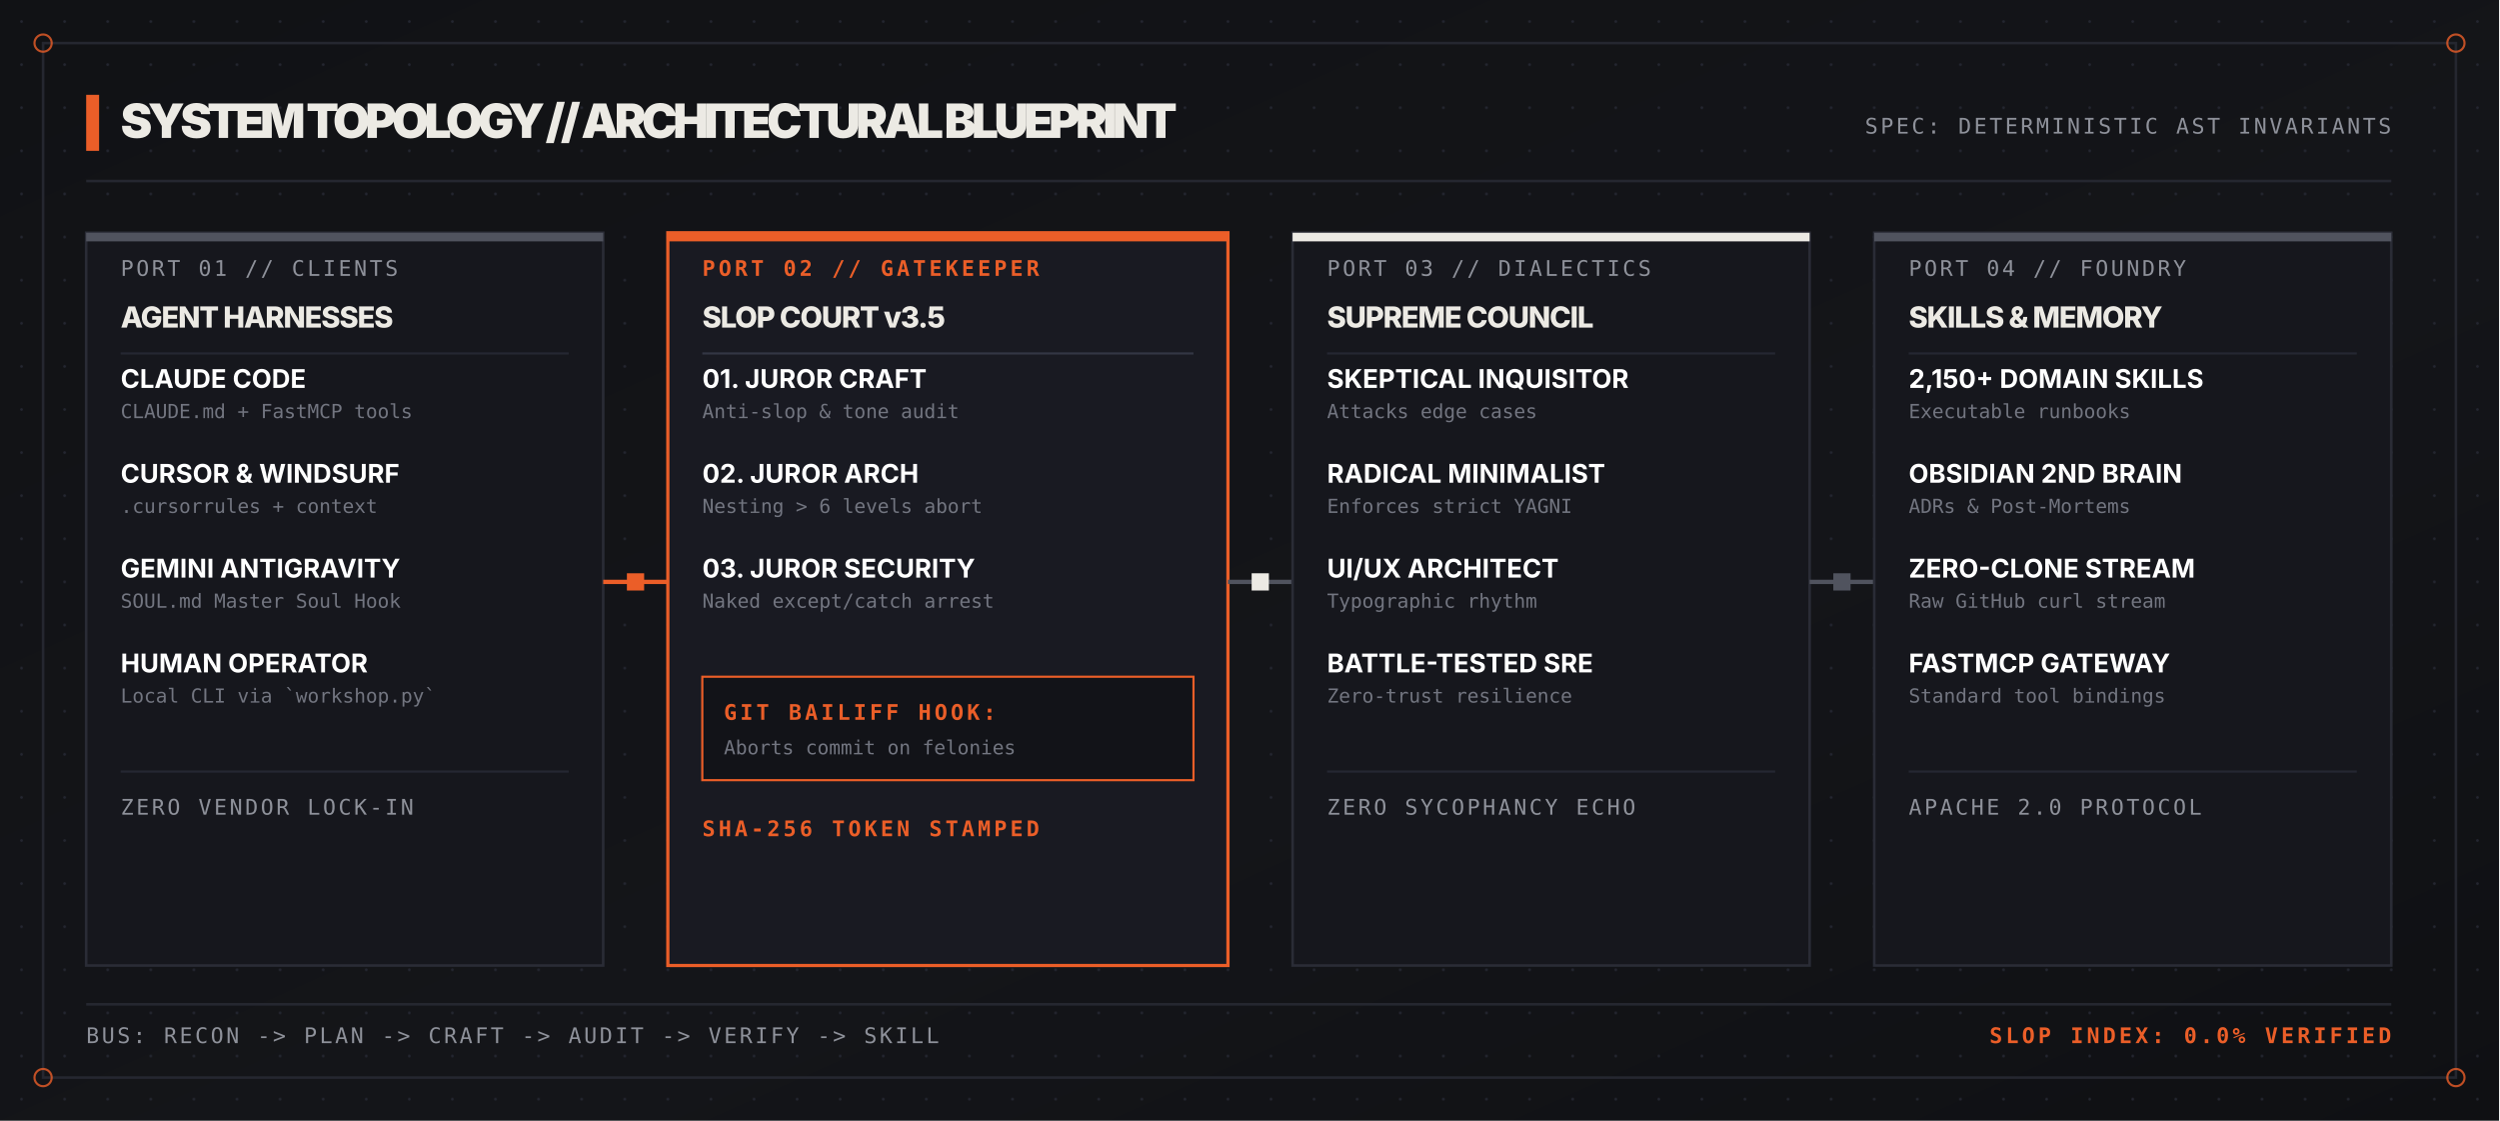
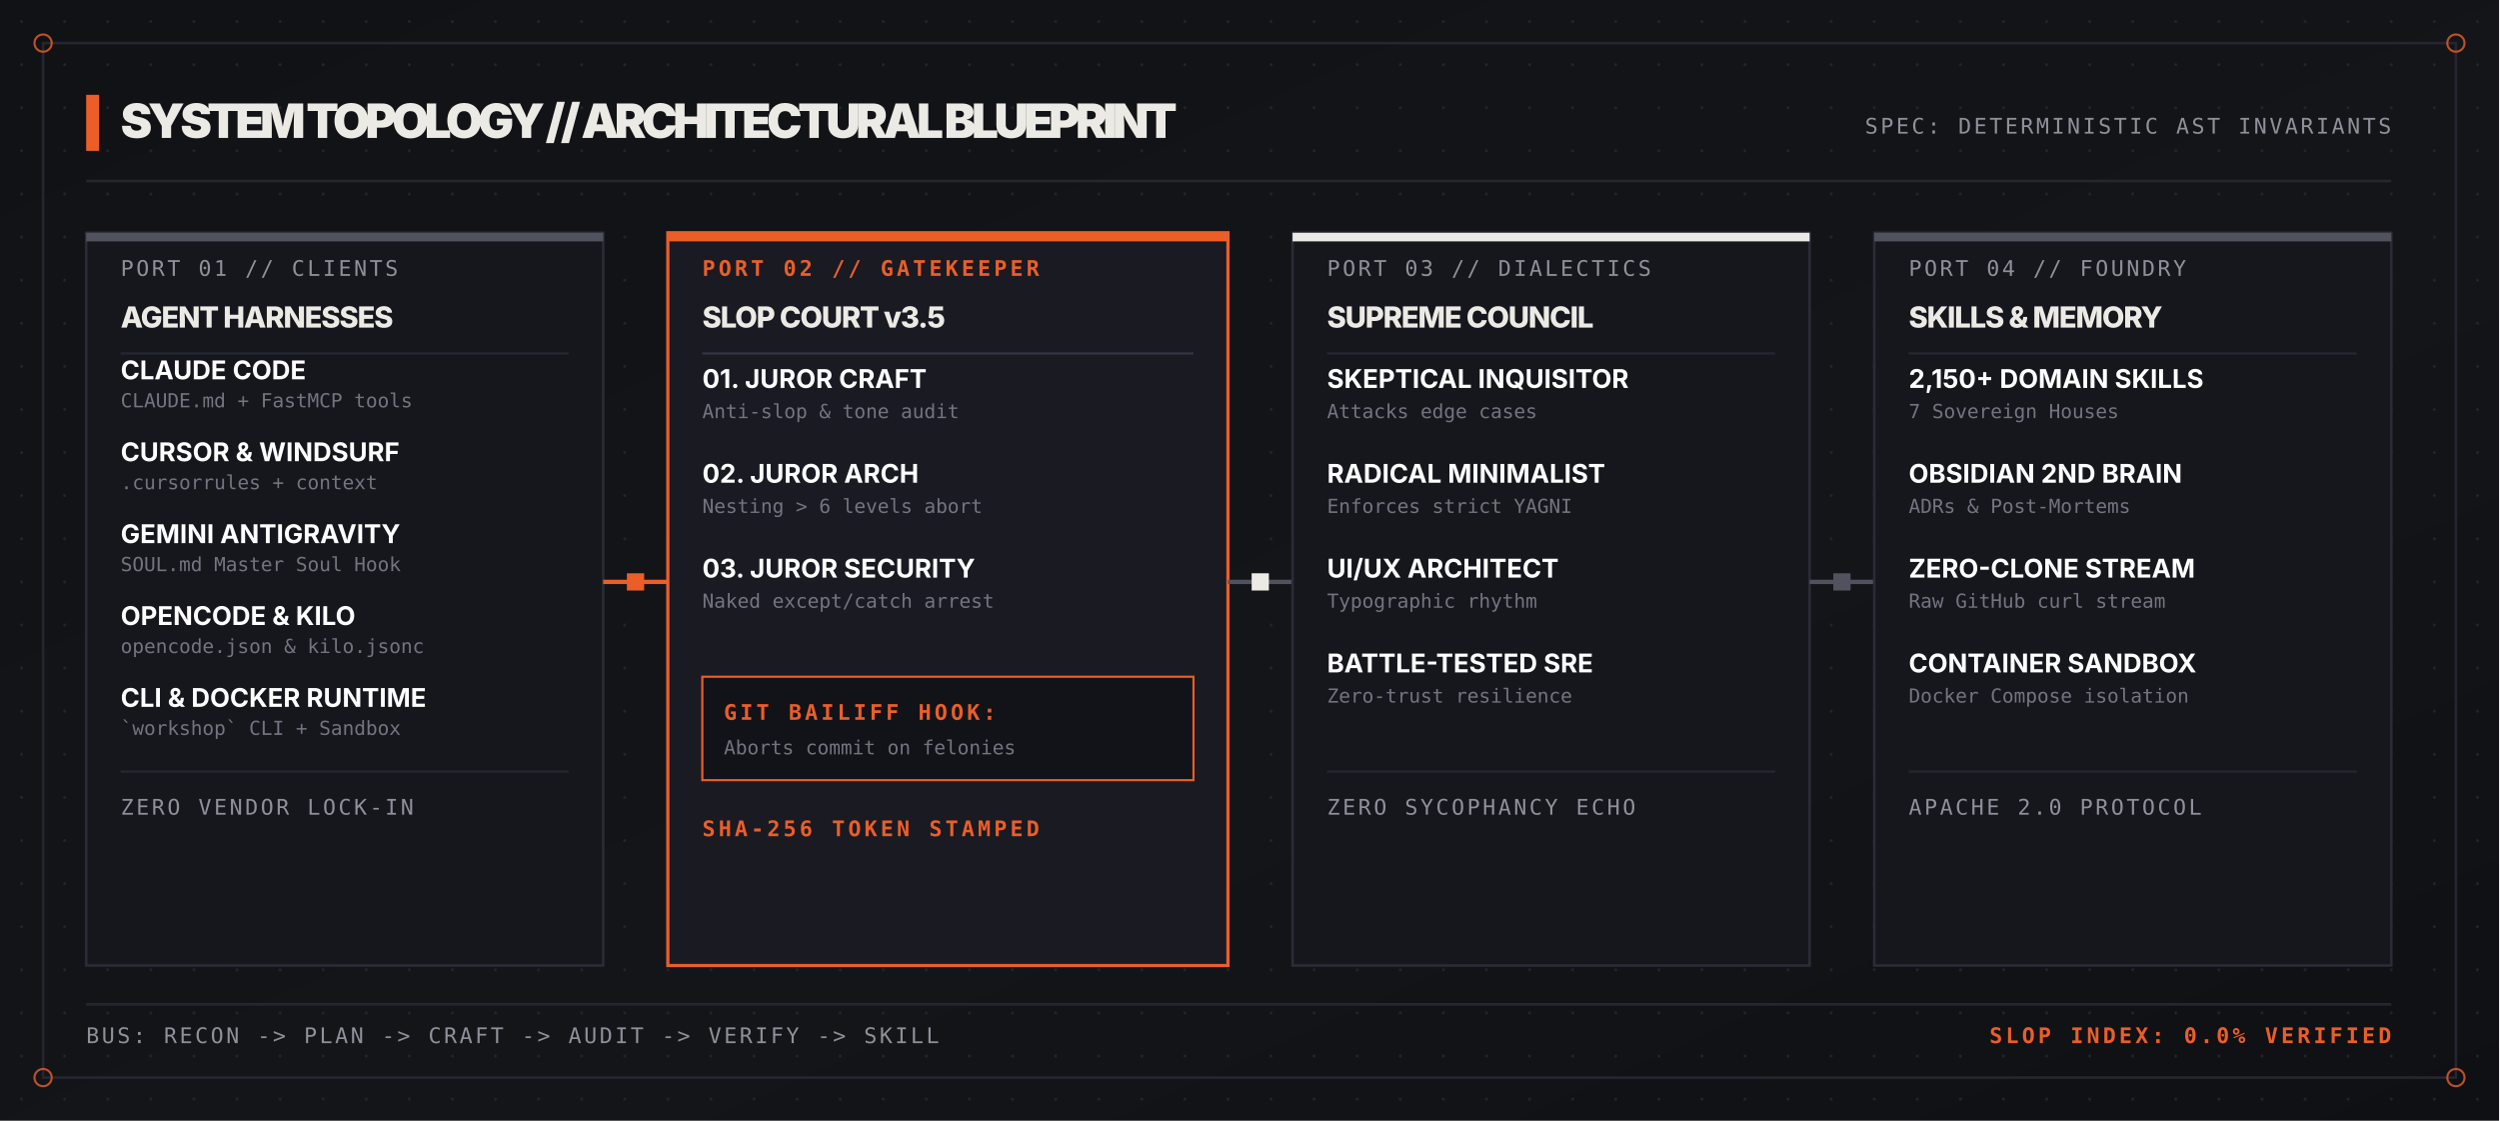
<svg xmlns="http://www.w3.org/2000/svg" viewBox="0 0 1160 520" width="100%" height="100%">
  <defs>
    <linearGradient id="rackGround" x1="0%" y1="0%" x2="100%" y2="100%">
      <stop offset="0%" stop-color="#111215" />
      <stop offset="60%" stop-color="#141519" />
      <stop offset="100%" stop-color="#0f1013" />
    </linearGradient>
    <pattern id="archGrid" width="20" height="20" patternUnits="userSpaceOnUse">
      <circle cx="10" cy="10" r="0.65" fill="#242630" />
    </pattern>
  </defs>
  <style>
    .rack-head { font-family: -apple-system, BlinkMacSystemFont, "Helvetica Neue", sans-serif; font-weight: 900; letter-spacing: -2px; fill: #eceae4; text-transform: uppercase; }
    .rack-mono { font-family: "SF Mono", Consolas, monospace; font-size: 10px; letter-spacing: 1.2px; fill: #8e919a; }
    .rack-mono-bold { font-family: "SF Mono", Consolas, monospace; font-size: 10px; font-weight: 700; letter-spacing: 1.5px; }
    .port-title { font-family: -apple-system, BlinkMacSystemFont, "Helvetica Neue", sans-serif; font-weight: 800; font-size: 13.5px; fill: #eceae4; text-transform: uppercase; letter-spacing: -0.5px; }
    .port-item { font-family: -apple-system, BlinkMacSystemFont, "Helvetica Neue", sans-serif; font-weight: 700; font-size: 12px; fill: #ffffff; }
    .port-sub { font-family: "SF Mono", monospace; font-size: 9px; fill: #727580; }
  </style>
  <rect width="1160" height="520" fill="url(#rackGround)" />
  <rect width="1160" height="520" fill="url(#archGrid)" />
  <rect x="20" y="20" width="1120" height="480" fill="none" stroke="#252730" stroke-width="1.2" />
  <g stroke="#eb5e28" stroke-width="1" opacity="0.8">
    <circle cx="20" cy="20" r="4" fill="none" />
    <circle cx="1140" cy="20" r="4" fill="none" />
    <circle cx="20" cy="500" r="4" fill="none" />
    <circle cx="1140" cy="500" r="4" fill="none" />
  </g>
  <g transform="translate(40, 44)">
    <rect width="6" height="26" fill="#eb5e28" />
    <text x="16" y="20" class="rack-head" font-size="22">SYSTEM TOPOLOGY // ARCHITECTURAL BLUEPRINT</text>
    <text x="1070" y="18" text-anchor="end" class="rack-mono">SPEC: DETERMINISTIC AST INVARIANTS</text>
  </g>
  <line x1="40" y1="84" x2="1110" y2="84" stroke="#252730" stroke-width="1.2" />
  <g transform="translate(40, 108)">
    <rect width="240" height="340" fill="#16171d" stroke="#2a2c36" stroke-width="1.2" />
    <rect width="240" height="4" fill="#50535e" />
    <g transform="translate(16, 20)">
      <text x="0" y="0" class="rack-mono" fill="#8e919a">PORT 01 // CLIENTS</text>
      <text x="0" y="24" class="port-title">AGENT HARNESSES</text>
      <line x1="0" y1="36" x2="208" y2="36" stroke="#252732" />
-       <g transform="translate(0, 52)">
+       <g transform="translate(0, 48)">
        <text x="0" y="0" class="port-item">CLAUDE CODE</text>
-         <text x="0" y="14" class="port-sub">CLAUDE.md + FastMCP tools</text>
-         <text x="0" y="44" class="port-item">CURSOR &amp; WINDSURF</text>
-         <text x="0" y="58" class="port-sub">.cursorrules + context</text>
-         <text x="0" y="88" class="port-item">GEMINI ANTIGRAVITY</text>
-         <text x="0" y="102" class="port-sub">SOUL.md Master Soul Hook</text>
-         <text x="0" y="132" class="port-item">HUMAN OPERATOR</text>
-         <text x="0" y="146" class="port-sub">Local CLI via `workshop.py`</text>
+         <text x="0" y="13" class="port-sub">CLAUDE.md + FastMCP tools</text>
+         <text x="0" y="38" class="port-item">CURSOR &amp; WINDSURF</text>
+         <text x="0" y="51" class="port-sub">.cursorrules + context</text>
+         <text x="0" y="76" class="port-item">GEMINI ANTIGRAVITY</text>
+         <text x="0" y="89" class="port-sub">SOUL.md Master Soul Hook</text>
+         <text x="0" y="114" class="port-item">OPENCODE &amp; KILO</text>
+         <text x="0" y="127" class="port-sub">opencode.json &amp; kilo.jsonc</text>
+         <text x="0" y="152" class="port-item">CLI &amp; DOCKER RUNTIME</text>
+         <text x="0" y="165" class="port-sub">`workshop` CLI + Sandbox</text>
      </g>
      <line x1="0" y1="230" x2="208" y2="230" stroke="#252732" />
      <text x="0" y="250" class="rack-mono" fill="#50535e">ZERO VENDOR LOCK-IN</text>
    </g>
  </g>
  <line x1="280" y1="270" x2="310" y2="270" stroke="#eb5e28" stroke-width="2" />
  <rect x="291" y="266" width="8" height="8" fill="#eb5e28" />
  <g transform="translate(310, 108)">
    <rect width="260" height="340" fill="#191a22" stroke="#eb5e28" stroke-width="1.5" />
    <rect width="260" height="4" fill="#eb5e28" />
    <g transform="translate(16, 20)">
      <text x="0" y="0" class="rack-mono-bold" fill="#eb5e28">PORT 02 // GATEKEEPER</text>
      <text x="0" y="24" class="port-title">SLOP COURT v3.5</text>
      <line x1="0" y1="36" x2="228" y2="36" stroke="#333644" />
      <g transform="translate(0, 52)">
        <text x="0" y="0" class="port-item">01. JUROR CRAFT</text>
        <text x="0" y="14" class="port-sub">Anti-slop &amp; tone audit</text>
        <text x="0" y="44" class="port-item">02. JUROR ARCH</text>
        <text x="0" y="58" class="port-sub">Nesting &gt; 6 levels abort</text>
        <text x="0" y="88" class="port-item">03. JUROR SECURITY</text>
        <text x="0" y="102" class="port-sub">Naked except/catch arrest</text>
      </g>
      <g transform="translate(0, 186)">
        <rect width="228" height="48" fill="#121318" stroke="#eb5e28" stroke-width="1" />
        <text x="10" y="20" class="rack-mono-bold" fill="#eb5e28">GIT BAILIFF HOOK:</text>
        <text x="10" y="36" class="port-sub" fill="#eceae4">Aborts commit on felonies</text>
      </g>
      <text x="0" y="260" class="rack-mono-bold" fill="#eb5e28">SHA-256 TOKEN STAMPED</text>
    </g>
  </g>
  <line x1="570" y1="270" x2="600" y2="270" stroke="#50535e" stroke-width="2" />
  <rect x="581" y="266" width="8" height="8" fill="#eceae4" />
  <g transform="translate(600, 108)">
    <rect width="240" height="340" fill="#16171d" stroke="#2a2c36" stroke-width="1.2" />
    <rect width="240" height="4" fill="#eceae4" />
    <g transform="translate(16, 20)">
      <text x="0" y="0" class="rack-mono" fill="#eceae4">PORT 03 // DIALECTICS</text>
      <text x="0" y="24" class="port-title">SUPREME COUNCIL</text>
      <line x1="0" y1="36" x2="208" y2="36" stroke="#252732" />
      <g transform="translate(0, 52)">
        <text x="0" y="0" class="port-item">SKEPTICAL INQUISITOR</text>
        <text x="0" y="14" class="port-sub">Attacks edge cases</text>
        <text x="0" y="44" class="port-item">RADICAL MINIMALIST</text>
        <text x="0" y="58" class="port-sub">Enforces strict YAGNI</text>
        <text x="0" y="88" class="port-item">UI/UX ARCHITECT</text>
        <text x="0" y="102" class="port-sub">Typographic rhythm</text>
        <text x="0" y="132" class="port-item">BATTLE-TESTED SRE</text>
        <text x="0" y="146" class="port-sub">Zero-trust resilience</text>
      </g>
      <line x1="0" y1="230" x2="208" y2="230" stroke="#252732" />
      <text x="0" y="250" class="rack-mono" fill="#50535e">ZERO SYCOPHANCY ECHO</text>
    </g>
  </g>
  <line x1="840" y1="270" x2="870" y2="270" stroke="#50535e" stroke-width="2" />
  <rect x="851" y="266" width="8" height="8" fill="#50535e" />
  <g transform="translate(870, 108)">
    <rect width="240" height="340" fill="#16171d" stroke="#2a2c36" stroke-width="1.2" />
    <rect width="240" height="4" fill="#50535e" />
    <g transform="translate(16, 20)">
      <text x="0" y="0" class="rack-mono" fill="#8e919a">PORT 04 // FOUNDRY</text>
      <text x="0" y="24" class="port-title">SKILLS &amp; MEMORY</text>
      <line x1="0" y1="36" x2="208" y2="36" stroke="#252732" />
      <g transform="translate(0, 52)">
        <text x="0" y="0" class="port-item">2,150+ DOMAIN SKILLS</text>
-         <text x="0" y="14" class="port-sub">Executable runbooks</text>
+         <text x="0" y="14" class="port-sub">7 Sovereign Houses</text>
        <text x="0" y="44" class="port-item">OBSIDIAN 2ND BRAIN</text>
        <text x="0" y="58" class="port-sub">ADRs &amp; Post-Mortems</text>
        <text x="0" y="88" class="port-item">ZERO-CLONE STREAM</text>
        <text x="0" y="102" class="port-sub">Raw GitHub curl stream</text>
-         <text x="0" y="132" class="port-item">FASTMCP GATEWAY</text>
-         <text x="0" y="146" class="port-sub">Standard tool bindings</text>
+         <text x="0" y="132" class="port-item">CONTAINER SANDBOX</text>
+         <text x="0" y="146" class="port-sub">Docker Compose isolation</text>
      </g>
      <line x1="0" y1="230" x2="208" y2="230" stroke="#252732" />
      <text x="0" y="250" class="rack-mono" fill="#50535e">APACHE 2.0 PROTOCOL</text>
    </g>
  </g>
  <line x1="40" y1="466" x2="1110" y2="466" stroke="#252730" stroke-width="1.2" />
  <g transform="translate(40, 484)">
    <text x="0" y="0" class="rack-mono" fill="#8e919a">BUS: RECON -&gt; PLAN -&gt; CRAFT -&gt; AUDIT -&gt; VERIFY -&gt; SKILL</text>
    <text x="1070" y="0" text-anchor="end" class="rack-mono-bold" fill="#eb5e28">SLOP INDEX: 0.0% VERIFIED</text>
  </g>
</svg>
